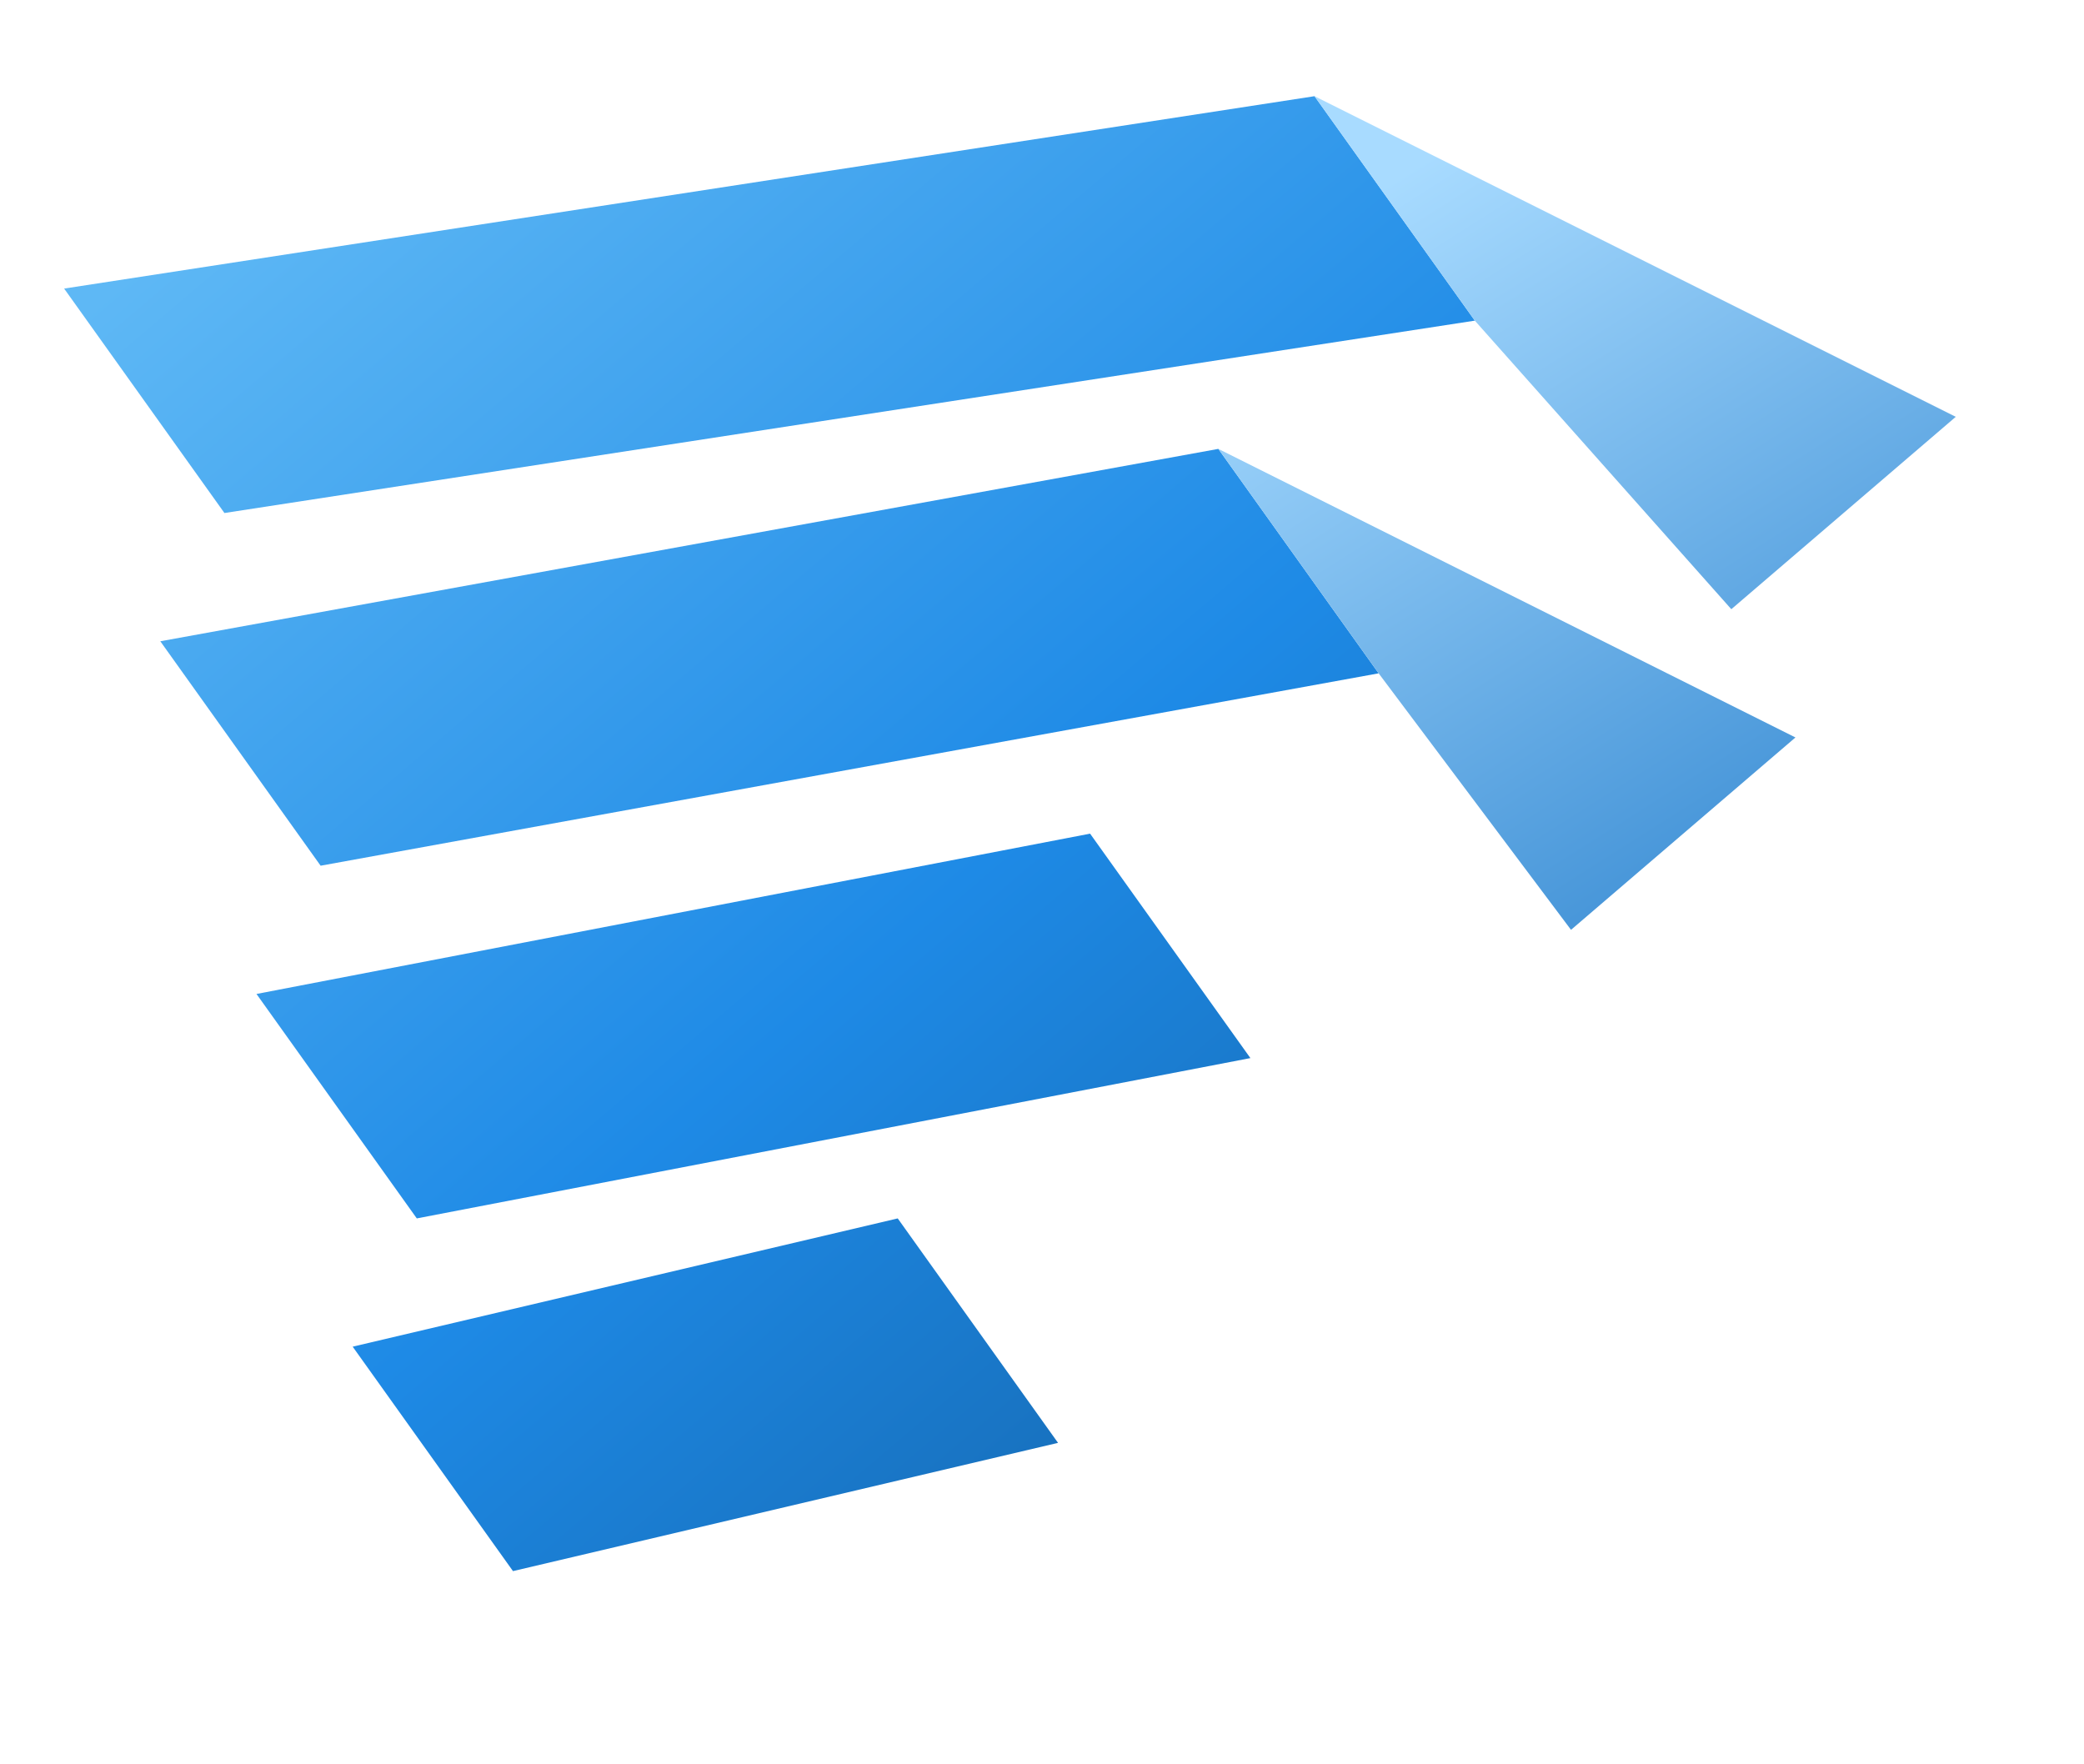
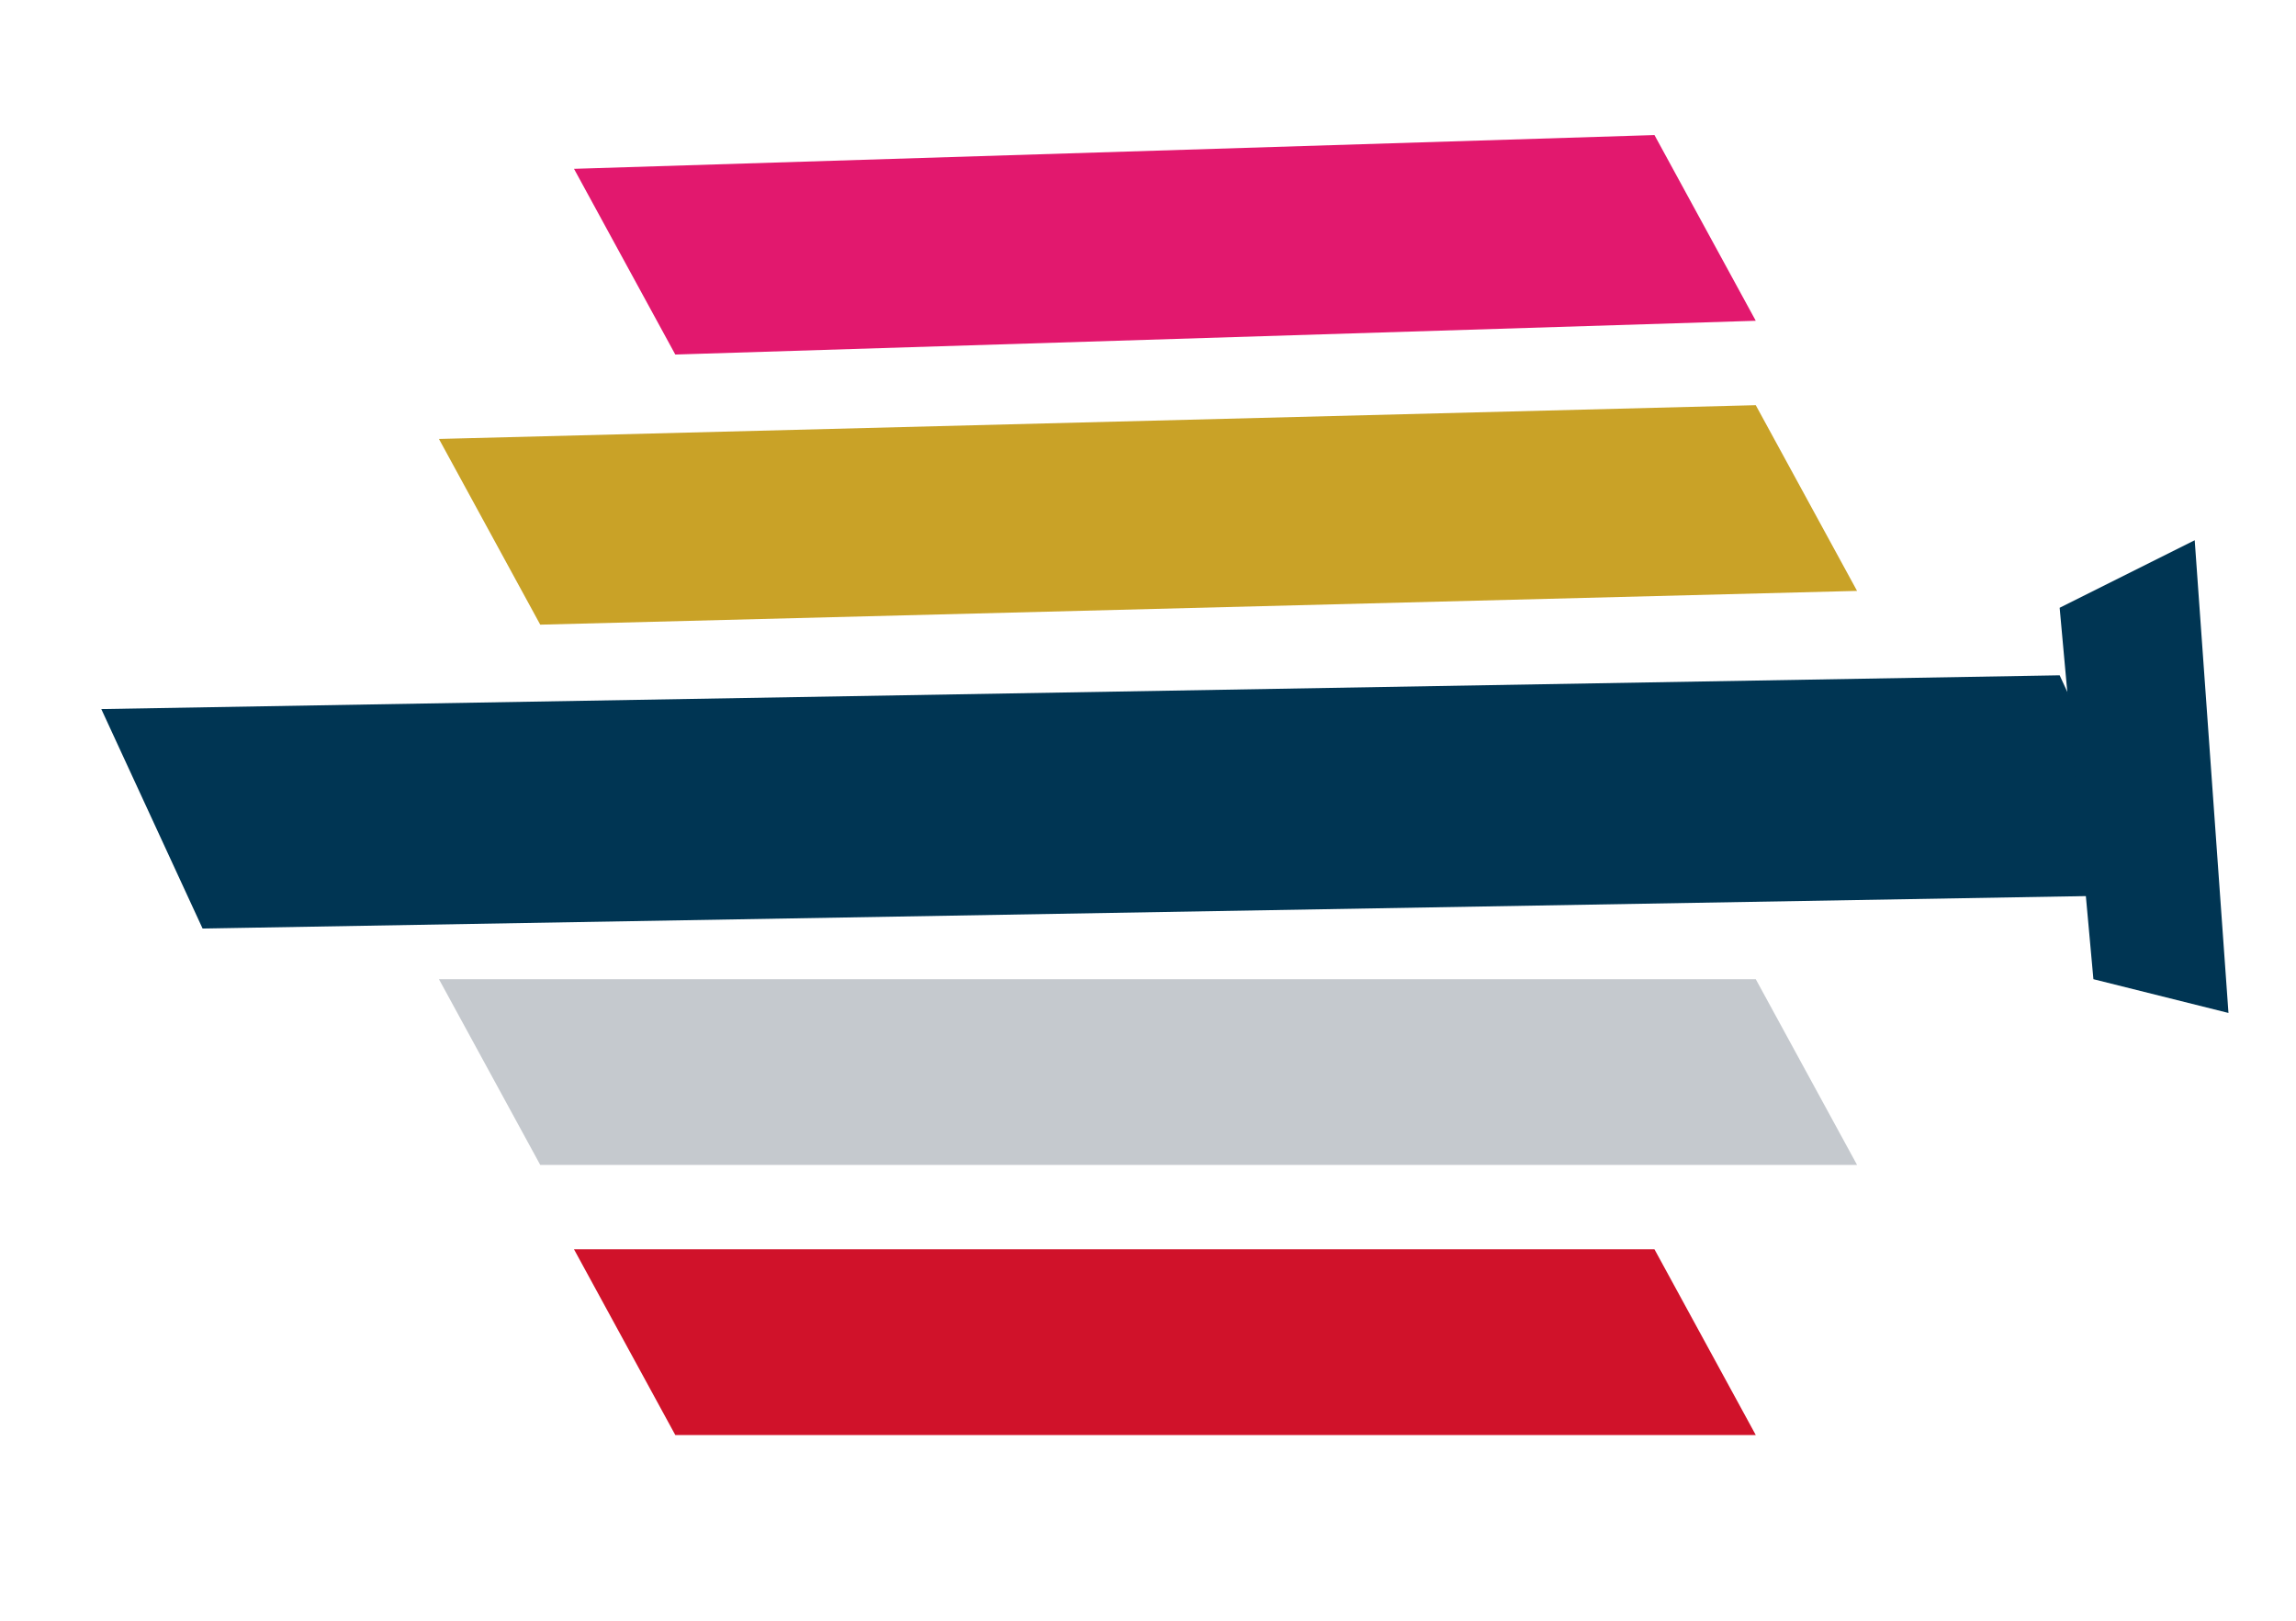
- <svg xmlns="http://www.w3.org/2000/svg" viewBox="0 0 130 110" role="img" aria-label="SGCP">
-   <defs>
-     <linearGradient id="sgcpSkyMark" x1="10" y1="6" x2="100" y2="112" gradientUnits="userSpaceOnUse">
-       <stop offset="0" stop-color="#5eb8f5" />
-       <stop offset="0.45" stop-color="#1e8ae6" />
-       <stop offset="1" stop-color="#0f4f88" />
-     </linearGradient>
-     <linearGradient id="sgcpEdgeMark" x1="88" y1="2" x2="126" y2="62" gradientUnits="userSpaceOnUse">
-       <stop offset="0" stop-color="#a8dbff" />
-       <stop offset="1" stop-color="#1270c4" />
-     </linearGradient>
-   </defs>
-   <g transform="translate(4 6)">
-     <polygon fill="url(#sgcpSkyMark)" points="0,12 78,0 88,14 10,26" />
-     <polygon fill="url(#sgcpEdgeMark)" points="78,0 118,20 104,32 88,14" />
-     <polygon fill="url(#sgcpSkyMark)" points="6,34 72,22 82,36 16,48" />
-     <polygon fill="url(#sgcpEdgeMark)" points="72,22 108,40 94,52 82,36" />
-     <polygon fill="url(#sgcpSkyMark)" points="12,56 64,46 74,60 22,70" />
-     <polygon fill="url(#sgcpSkyMark)" points="18,78 52,70 62,84 28,92" />
+ <svg xmlns="http://www.w3.org/2000/svg" viewBox="0 0 136 96" role="img" aria-label="SGCP">
+   <g transform="translate(4 8)">
+     <polygon fill="#e2186e" points="30,2 94,0 100,11 36,13" />
+     <polygon fill="#c9a227" points="22,18 100,16 106,27 28,29" />
+     <polygon fill="#003553" points="2,34 118,32 124,45 8,47" />
+     <polygon fill="#c5c9ce" points="22,50 100,50 106,61 28,61" />
+     <polygon fill="#d0122a" points="30,66 94,66 100,77 36,77" />
+     <polygon fill="#003553" points="118,28 126,24 128,52 120,50" />
  </g>
</svg>
